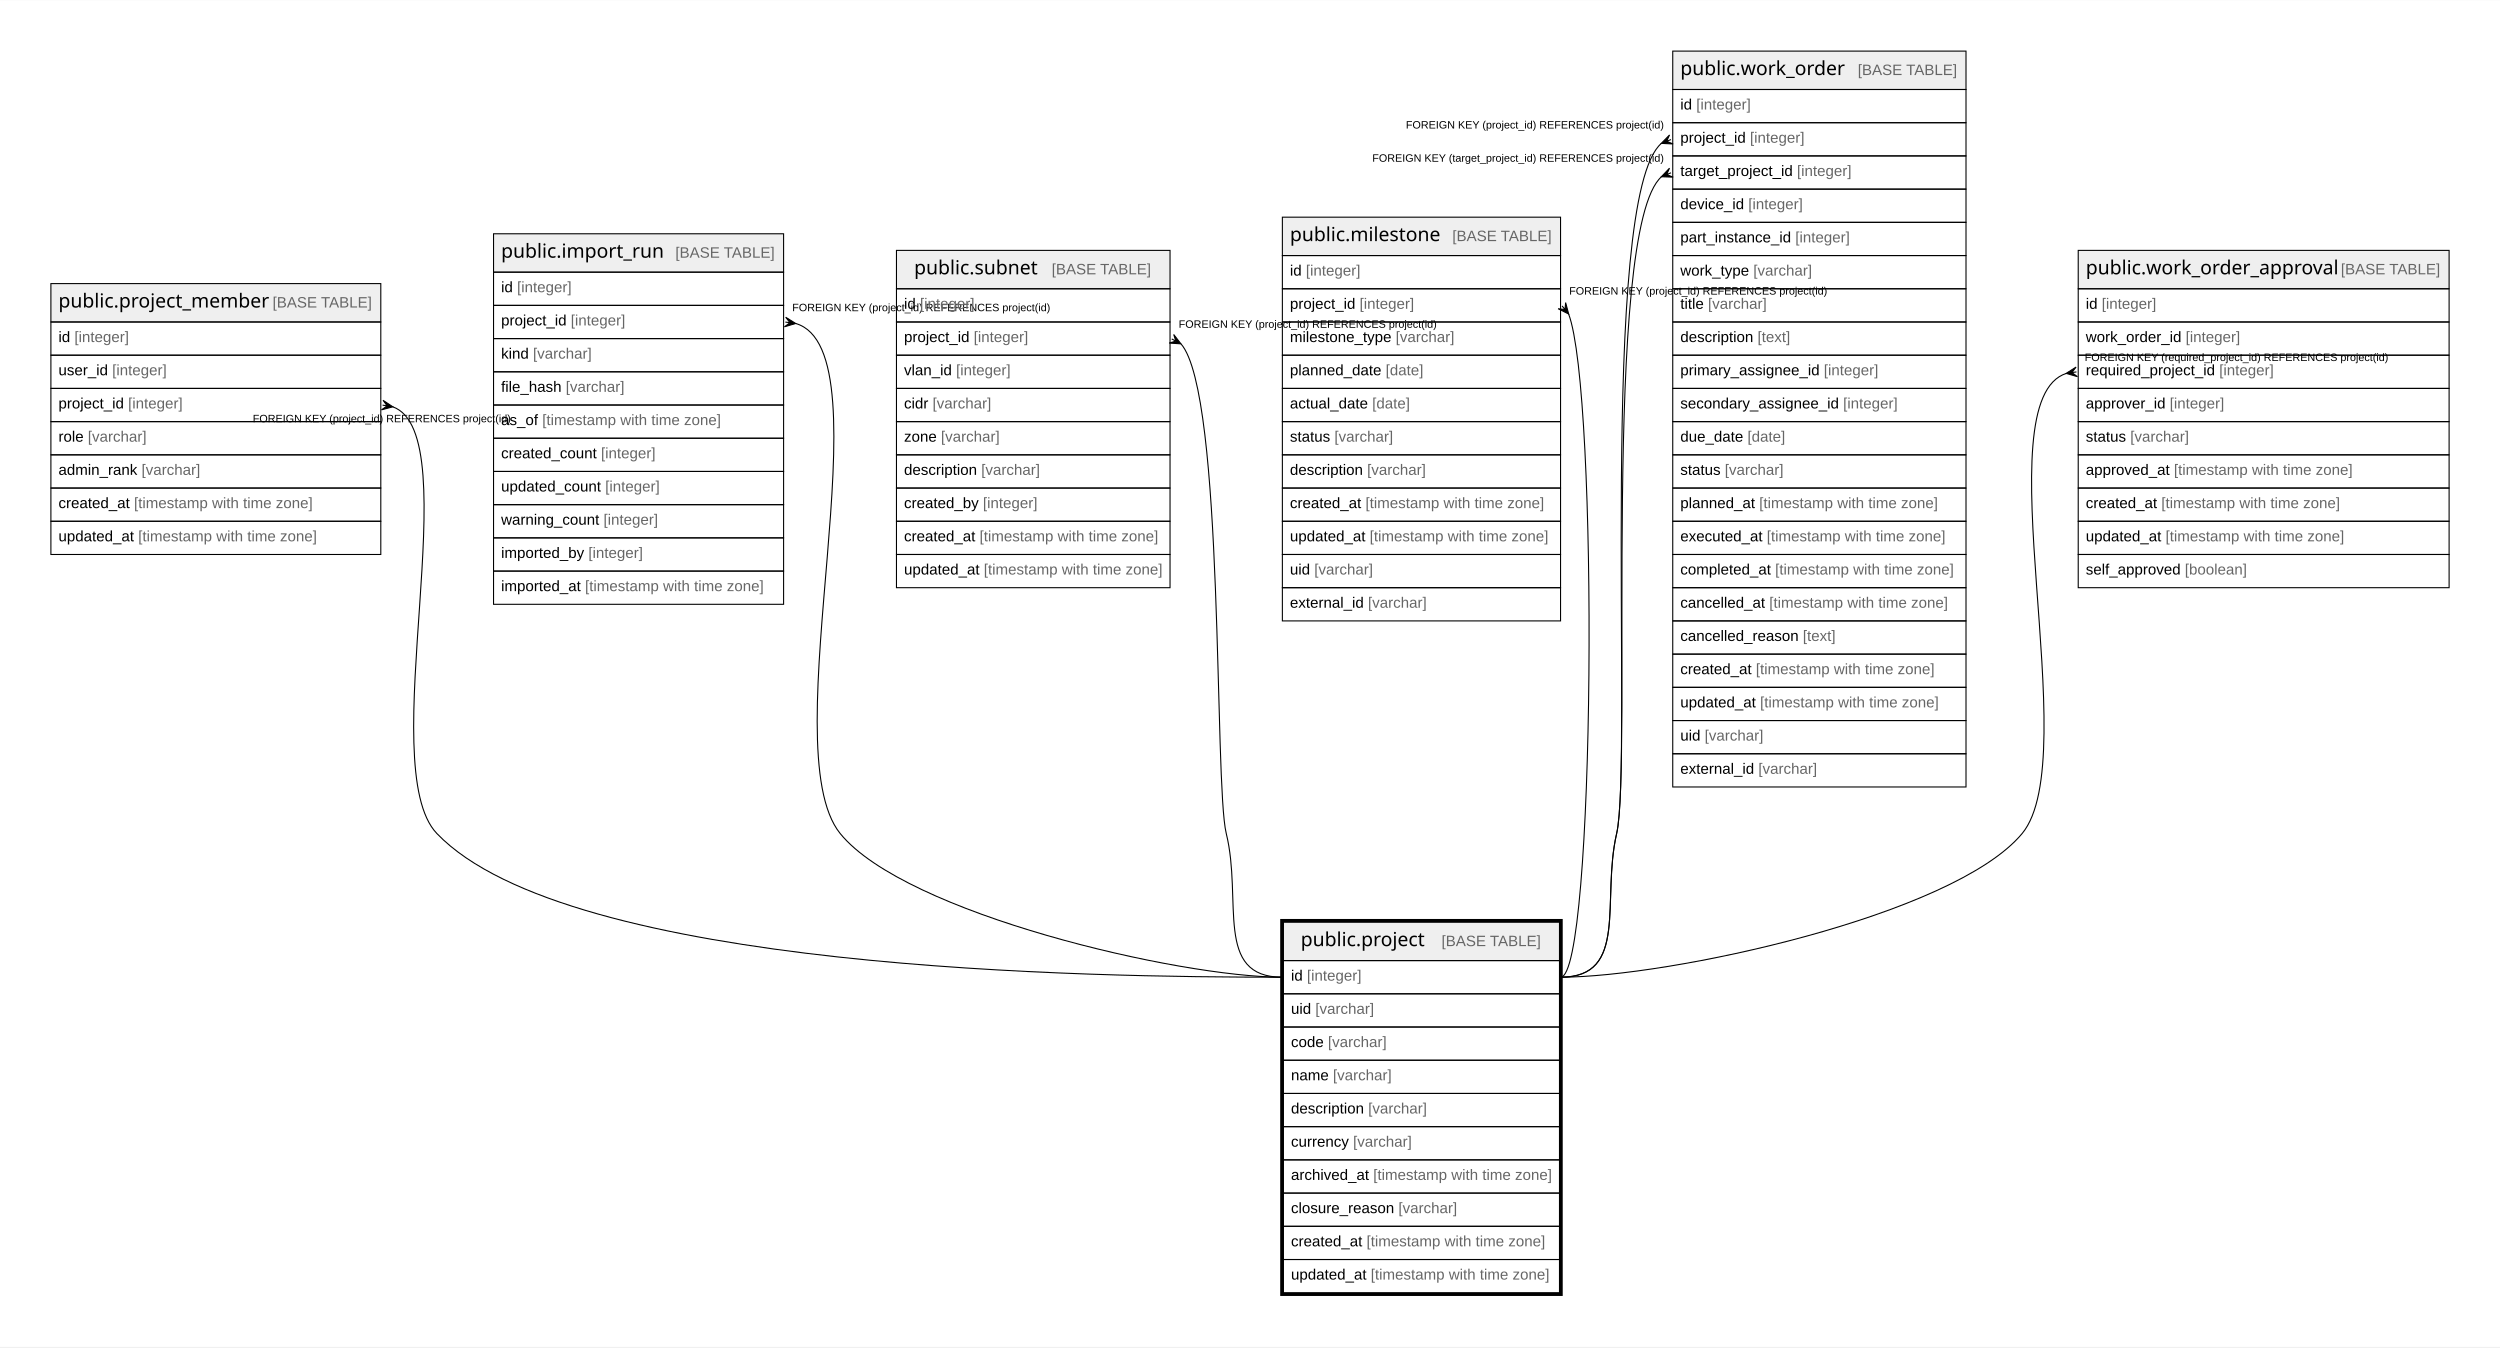
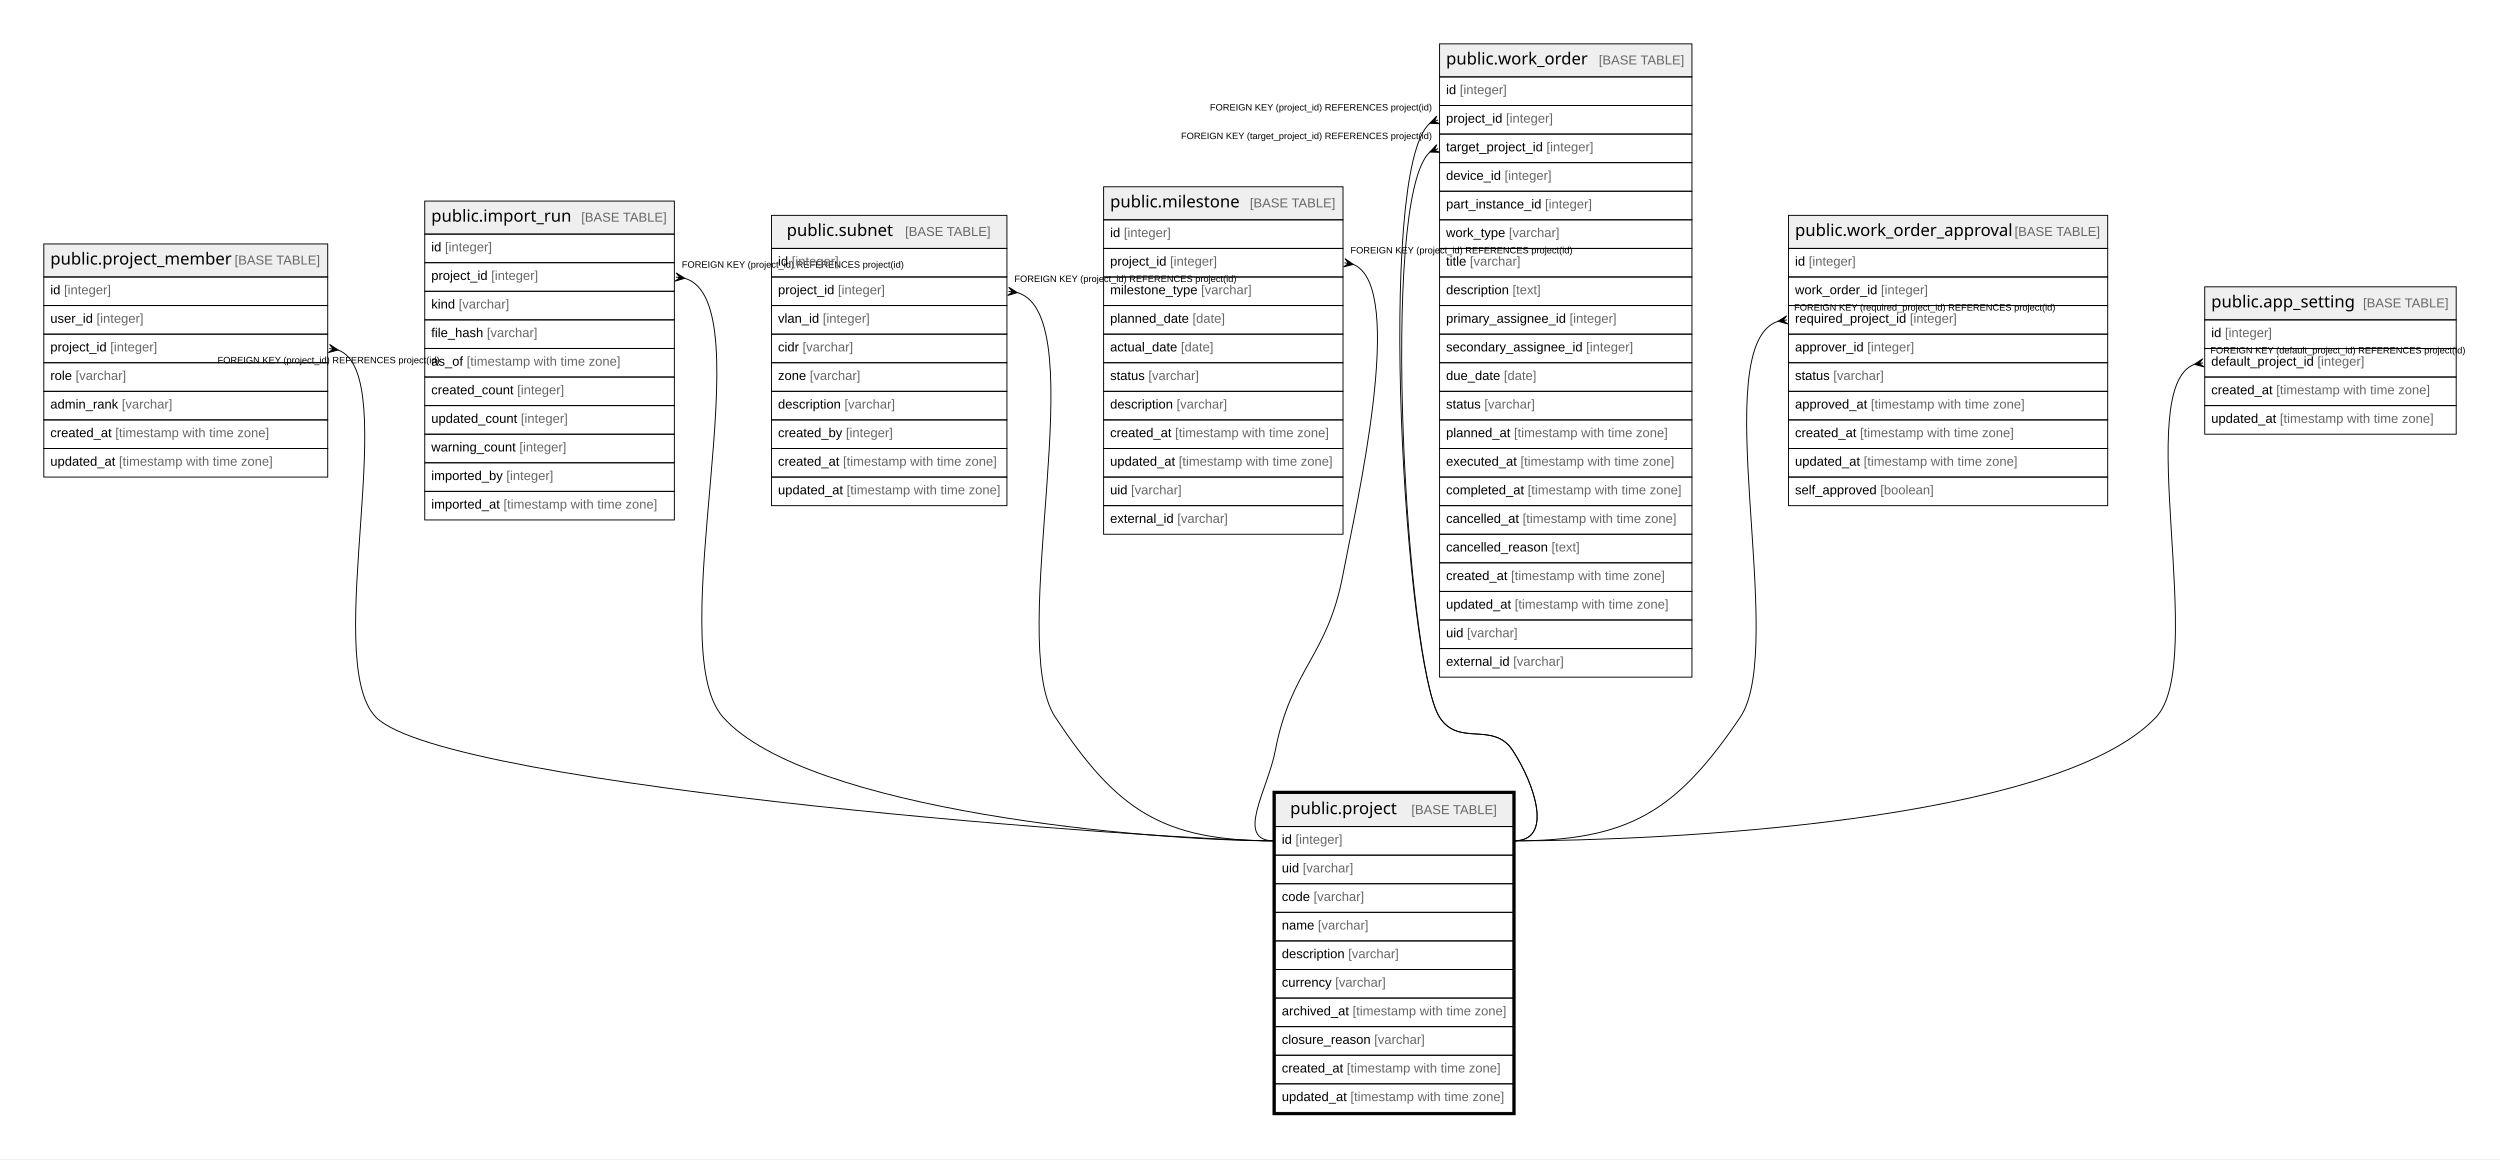
- <svg xmlns="http://www.w3.org/2000/svg" width="2318pt" height="1249pt" viewBox="0.00 0.00 2318.33 1248.80">
+ <svg xmlns="http://www.w3.org/2000/svg" width="2694pt" height="1249pt" viewBox="0.00 0.00 2693.85 1248.80">
  <g id="graph0" class="graph" transform="scale(1 1) rotate(0) translate(4 1244.8)">
-     <polygon fill="white" stroke="none" points="-4,4 -4,-1244.8 2314.33,-1244.8 2314.33,4 -4,4" />
+     <polygon fill="white" stroke="none" points="-4,4 -4,-1244.8 2689.85,-1244.8 2689.85,4 -4,4" />
    <g id="node1" class="node">
-       <polygon fill="#efefef" stroke="none" points="1186.17,-354.2 1186.17,-389.8 1442.16,-389.8 1442.16,-354.2 1186.17,-354.2" />
-       <polygon fill="none" stroke="black" points="1186.17,-354.2 1186.17,-389.8 1442.16,-389.8 1442.16,-354.2 1186.17,-354.2" />
-       <text text-anchor="start" x="1202.19" y="-367.6" font-family="Arial Bold" font-size="18.00">public.project</text>
-       <text text-anchor="start" x="1301.65" y="-367.6" font-family="Arial" font-size="14.00">    </text>
-       <text text-anchor="start" x="1332.77" y="-367.6" font-family="Arial" font-size="14.00" fill="#666666">[BASE TABLE]</text>
-       <polygon fill="none" stroke="black" points="1186.17,-323.4 1186.17,-354.2 1442.16,-354.2 1442.16,-323.4 1186.17,-323.4" />
-       <text text-anchor="start" x="1193.17" y="-335.6" font-family="Arial" font-size="14.00">id </text>
-       <text text-anchor="start" x="1207.95" y="-335.6" font-family="Arial" font-size="14.00" fill="#666666">[integer]</text>
-       <polygon fill="none" stroke="black" points="1186.17,-292.6 1186.17,-323.4 1442.16,-323.4 1442.16,-292.6 1186.17,-292.6" />
-       <text text-anchor="start" x="1193.17" y="-304.8" font-family="Arial" font-size="14.00">uid </text>
-       <text text-anchor="start" x="1215.74" y="-304.8" font-family="Arial" font-size="14.00" fill="#666666">[varchar]</text>
-       <polygon fill="none" stroke="black" points="1186.17,-261.8 1186.17,-292.6 1442.16,-292.6 1442.16,-261.8 1186.17,-261.8" />
-       <text text-anchor="start" x="1193.17" y="-274" font-family="Arial" font-size="14.00">code </text>
-       <text text-anchor="start" x="1227.42" y="-274" font-family="Arial" font-size="14.00" fill="#666666">[varchar]</text>
-       <polygon fill="none" stroke="black" points="1186.17,-231 1186.17,-261.8 1442.16,-261.8 1442.16,-231 1186.17,-231" />
-       <text text-anchor="start" x="1193.17" y="-243.2" font-family="Arial" font-size="14.00">name </text>
-       <text text-anchor="start" x="1232.08" y="-243.2" font-family="Arial" font-size="14.00" fill="#666666">[varchar]</text>
-       <polygon fill="none" stroke="black" points="1186.17,-200.2 1186.17,-231 1442.16,-231 1442.16,-200.2 1186.17,-200.2" />
-       <text text-anchor="start" x="1193.17" y="-212.4" font-family="Arial" font-size="14.00">description </text>
-       <text text-anchor="start" x="1264.76" y="-212.4" font-family="Arial" font-size="14.00" fill="#666666">[varchar]</text>
-       <polygon fill="none" stroke="black" points="1186.17,-169.4 1186.17,-200.2 1442.16,-200.2 1442.16,-169.4 1186.17,-169.4" />
-       <text text-anchor="start" x="1193.17" y="-181.6" font-family="Arial" font-size="14.00">currency </text>
-       <text text-anchor="start" x="1250.74" y="-181.6" font-family="Arial" font-size="14.00" fill="#666666">[varchar]</text>
-       <polygon fill="none" stroke="black" points="1186.17,-138.6 1186.17,-169.4 1442.16,-169.4 1442.16,-138.6 1186.17,-138.6" />
-       <text text-anchor="start" x="1193.17" y="-150.8" font-family="Arial" font-size="14.00">archived_at </text>
-       <text text-anchor="start" x="1269.44" y="-150.8" font-family="Arial" font-size="14.00" fill="#666666">[timestamp with time zone]</text>
-       <polygon fill="none" stroke="black" points="1186.17,-107.8 1186.17,-138.6 1442.16,-138.6 1442.16,-107.8 1186.17,-107.8" />
-       <text text-anchor="start" x="1193.17" y="-120" font-family="Arial" font-size="14.00">closure_reason </text>
-       <text text-anchor="start" x="1292.78" y="-120" font-family="Arial" font-size="14.00" fill="#666666">[varchar]</text>
-       <polygon fill="none" stroke="black" points="1186.17,-77 1186.17,-107.8 1442.16,-107.8 1442.16,-77 1186.17,-77" />
-       <text text-anchor="start" x="1193.17" y="-89.2" font-family="Arial" font-size="14.00">created_at </text>
-       <text text-anchor="start" x="1263.22" y="-89.2" font-family="Arial" font-size="14.00" fill="#666666">[timestamp with time zone]</text>
-       <polygon fill="none" stroke="black" points="1186.17,-46.2 1186.17,-77 1442.16,-77 1442.16,-46.2 1186.17,-46.2" />
-       <text text-anchor="start" x="1193.17" y="-58.4" font-family="Arial" font-size="14.00">updated_at </text>
-       <text text-anchor="start" x="1267.13" y="-58.4" font-family="Arial" font-size="14.00" fill="#666666">[timestamp with time zone]</text>
-       <polygon fill="none" stroke="black" stroke-width="3" points="1184.67,-44.7 1184.67,-391.3 1443.66,-391.3 1443.66,-44.7 1184.67,-44.7" />
+       <polygon fill="#efefef" stroke="none" points="1370.17,-354.2 1370.17,-389.8 1626.16,-389.8 1626.16,-354.2 1370.17,-354.2" />
+       <polygon fill="none" stroke="black" points="1370.17,-354.2 1370.17,-389.8 1626.16,-389.8 1626.16,-354.2 1370.17,-354.2" />
+       <text text-anchor="start" x="1386.19" y="-367.6" font-family="Arial Bold" font-size="18.00">public.project</text>
+       <text text-anchor="start" x="1485.65" y="-367.6" font-family="Arial" font-size="14.00">    </text>
+       <text text-anchor="start" x="1516.77" y="-367.6" font-family="Arial" font-size="14.00" fill="#666666">[BASE TABLE]</text>
+       <polygon fill="none" stroke="black" points="1370.17,-323.4 1370.17,-354.2 1626.16,-354.2 1626.16,-323.4 1370.17,-323.4" />
+       <text text-anchor="start" x="1377.17" y="-335.6" font-family="Arial" font-size="14.00">id </text>
+       <text text-anchor="start" x="1391.95" y="-335.6" font-family="Arial" font-size="14.00" fill="#666666">[integer]</text>
+       <polygon fill="none" stroke="black" points="1370.17,-292.6 1370.17,-323.4 1626.16,-323.4 1626.16,-292.6 1370.17,-292.6" />
+       <text text-anchor="start" x="1377.17" y="-304.8" font-family="Arial" font-size="14.00">uid </text>
+       <text text-anchor="start" x="1399.74" y="-304.8" font-family="Arial" font-size="14.00" fill="#666666">[varchar]</text>
+       <polygon fill="none" stroke="black" points="1370.17,-261.8 1370.17,-292.6 1626.16,-292.6 1626.16,-261.8 1370.17,-261.8" />
+       <text text-anchor="start" x="1377.17" y="-274" font-family="Arial" font-size="14.00">code </text>
+       <text text-anchor="start" x="1411.42" y="-274" font-family="Arial" font-size="14.00" fill="#666666">[varchar]</text>
+       <polygon fill="none" stroke="black" points="1370.17,-231 1370.17,-261.8 1626.16,-261.8 1626.16,-231 1370.17,-231" />
+       <text text-anchor="start" x="1377.17" y="-243.2" font-family="Arial" font-size="14.00">name </text>
+       <text text-anchor="start" x="1416.08" y="-243.2" font-family="Arial" font-size="14.00" fill="#666666">[varchar]</text>
+       <polygon fill="none" stroke="black" points="1370.17,-200.2 1370.17,-231 1626.16,-231 1626.16,-200.2 1370.17,-200.2" />
+       <text text-anchor="start" x="1377.17" y="-212.4" font-family="Arial" font-size="14.00">description </text>
+       <text text-anchor="start" x="1448.76" y="-212.4" font-family="Arial" font-size="14.00" fill="#666666">[varchar]</text>
+       <polygon fill="none" stroke="black" points="1370.17,-169.4 1370.17,-200.2 1626.16,-200.2 1626.16,-169.4 1370.17,-169.4" />
+       <text text-anchor="start" x="1377.17" y="-181.6" font-family="Arial" font-size="14.00">currency </text>
+       <text text-anchor="start" x="1434.74" y="-181.6" font-family="Arial" font-size="14.00" fill="#666666">[varchar]</text>
+       <polygon fill="none" stroke="black" points="1370.17,-138.6 1370.17,-169.4 1626.16,-169.4 1626.16,-138.6 1370.17,-138.6" />
+       <text text-anchor="start" x="1377.17" y="-150.8" font-family="Arial" font-size="14.00">archived_at </text>
+       <text text-anchor="start" x="1453.44" y="-150.8" font-family="Arial" font-size="14.00" fill="#666666">[timestamp with time zone]</text>
+       <polygon fill="none" stroke="black" points="1370.17,-107.8 1370.17,-138.6 1626.16,-138.6 1626.16,-107.8 1370.17,-107.8" />
+       <text text-anchor="start" x="1377.17" y="-120" font-family="Arial" font-size="14.00">closure_reason </text>
+       <text text-anchor="start" x="1476.78" y="-120" font-family="Arial" font-size="14.00" fill="#666666">[varchar]</text>
+       <polygon fill="none" stroke="black" points="1370.17,-77 1370.17,-107.8 1626.16,-107.8 1626.16,-77 1370.17,-77" />
+       <text text-anchor="start" x="1377.17" y="-89.2" font-family="Arial" font-size="14.00">created_at </text>
+       <text text-anchor="start" x="1447.22" y="-89.2" font-family="Arial" font-size="14.00" fill="#666666">[timestamp with time zone]</text>
+       <polygon fill="none" stroke="black" points="1370.17,-46.2 1370.17,-77 1626.16,-77 1626.16,-46.2 1370.17,-46.2" />
+       <text text-anchor="start" x="1377.17" y="-58.4" font-family="Arial" font-size="14.00">updated_at </text>
+       <text text-anchor="start" x="1451.13" y="-58.4" font-family="Arial" font-size="14.00" fill="#666666">[timestamp with time zone]</text>
+       <polygon fill="none" stroke="black" stroke-width="3" points="1368.67,-44.7 1368.67,-391.3 1627.66,-391.3 1627.66,-44.7 1368.67,-44.7" />
    </g>
    <g id="node2" class="node">
      <polygon fill="#efefef" stroke="none" points="43.2,-946.4 43.2,-982 349.13,-982 349.13,-946.4 43.2,-946.4" />
      <polygon fill="none" stroke="black" points="43.2,-946.4 43.2,-982 349.13,-982 349.13,-946.4 43.2,-946.4" />
      <text text-anchor="start" x="50.2" y="-959.8" font-family="Arial Bold" font-size="18.00">public.project_member</text>
      <text text-anchor="start" x="217.64" y="-959.8" font-family="Arial" font-size="14.00">    </text>
      <text text-anchor="start" x="248.76" y="-959.8" font-family="Arial" font-size="14.00" fill="#666666">[BASE TABLE]</text>
      <polygon fill="none" stroke="black" points="43.2,-915.6 43.2,-946.4 349.13,-946.4 349.13,-915.6 43.2,-915.6" />
      <text text-anchor="start" x="50.2" y="-927.8" font-family="Arial" font-size="14.00">id </text>
      <text text-anchor="start" x="64.99" y="-927.8" font-family="Arial" font-size="14.00" fill="#666666">[integer]</text>
      <polygon fill="none" stroke="black" points="43.2,-884.8 43.2,-915.6 349.13,-915.6 349.13,-884.8 43.2,-884.8" />
      <text text-anchor="start" x="50.2" y="-897" font-family="Arial" font-size="14.00">user_id </text>
      <text text-anchor="start" x="100.01" y="-897" font-family="Arial" font-size="14.00" fill="#666666">[integer]</text>
      <polygon fill="none" stroke="black" points="43.2,-854 43.2,-884.8 349.13,-884.8 349.13,-854 43.2,-854" />
      <text text-anchor="start" x="50.2" y="-866.2" font-family="Arial" font-size="14.00">project_id </text>
      <text text-anchor="start" x="114.79" y="-866.2" font-family="Arial" font-size="14.00" fill="#666666">[integer]</text>
      <polygon fill="none" stroke="black" points="43.2,-823.2 43.2,-854 349.13,-854 349.13,-823.2 43.2,-823.2" />
      <text text-anchor="start" x="50.2" y="-835.4" font-family="Arial" font-size="14.00">role </text>
      <text text-anchor="start" x="77.43" y="-835.4" font-family="Arial" font-size="14.00" fill="#666666">[varchar]</text>
      <polygon fill="none" stroke="black" points="43.2,-792.4 43.2,-823.2 349.13,-823.2 349.13,-792.4 43.2,-792.4" />
      <text text-anchor="start" x="50.2" y="-804.6" font-family="Arial" font-size="14.00">admin_rank </text>
      <text text-anchor="start" x="127.24" y="-804.6" font-family="Arial" font-size="14.00" fill="#666666">[varchar]</text>
      <polygon fill="none" stroke="black" points="43.2,-761.6 43.2,-792.4 349.13,-792.4 349.13,-761.6 43.2,-761.6" />
      <text text-anchor="start" x="50.2" y="-773.8" font-family="Arial" font-size="14.00">created_at </text>
      <text text-anchor="start" x="120.25" y="-773.8" font-family="Arial" font-size="14.00" fill="#666666">[timestamp with time zone]</text>
      <polygon fill="none" stroke="black" points="43.2,-730.8 43.2,-761.6 349.13,-761.6 349.13,-730.8 43.2,-730.8" />
      <text text-anchor="start" x="50.2" y="-743" font-family="Arial" font-size="14.00">updated_at </text>
      <text text-anchor="start" x="124.16" y="-743" font-family="Arial" font-size="14.00" fill="#666666">[timestamp with time zone]</text>
    </g>
    <g id="edge1" class="edge">
-       <path fill="none" stroke="black" d="M360.16,-867.76C431.26,-842.52 342.03,-533.59 401.16,-472 523.56,-344.53 1008.45,-338.8 1185.17,-338.8" />
+       <path fill="none" stroke="black" d="M360.15,-867.76C431.18,-842.44 341.06,-532.65 401.16,-472 477.59,-394.88 1260.6,-338.8 1369.17,-338.8" />
      <polygon fill="black" stroke="black" points="360.33,-867.73 349.73,-864.91 355.06,-868.59 350.79,-869.29 350.79,-869.29 350.79,-869.29 355.06,-868.59 351.19,-873.79 360.33,-867.73" />
      <text text-anchor="start" x="230.38" y="-853.4" font-family="Arial" font-size="10.00">FOREIGN KEY (project_id) REFERENCES project(id)</text>
    </g>
    <g id="node3" class="node">
      <polygon fill="#efefef" stroke="none" points="453.68,-992.6 453.68,-1028.2 722.65,-1028.2 722.65,-992.6 453.68,-992.6" />
      <polygon fill="none" stroke="black" points="453.68,-992.6 453.68,-1028.2 722.65,-1028.2 722.65,-992.6 453.68,-992.6" />
      <text text-anchor="start" x="460.68" y="-1006" font-family="Arial Bold" font-size="18.00">public.import_run</text>
      <text text-anchor="start" x="591.16" y="-1006" font-family="Arial" font-size="14.00">    </text>
      <text text-anchor="start" x="622.28" y="-1006" font-family="Arial" font-size="14.00" fill="#666666">[BASE TABLE]</text>
      <polygon fill="none" stroke="black" points="453.68,-961.8 453.68,-992.6 722.65,-992.6 722.65,-961.8 453.68,-961.8" />
      <text text-anchor="start" x="460.68" y="-974" font-family="Arial" font-size="14.00">id </text>
      <text text-anchor="start" x="475.47" y="-974" font-family="Arial" font-size="14.00" fill="#666666">[integer]</text>
      <polygon fill="none" stroke="black" points="453.68,-931 453.68,-961.8 722.65,-961.8 722.65,-931 453.68,-931" />
      <text text-anchor="start" x="460.68" y="-943.2" font-family="Arial" font-size="14.00">project_id </text>
      <text text-anchor="start" x="525.27" y="-943.2" font-family="Arial" font-size="14.00" fill="#666666">[integer]</text>
      <polygon fill="none" stroke="black" points="453.68,-900.2 453.68,-931 722.65,-931 722.65,-900.2 453.68,-900.2" />
      <text text-anchor="start" x="460.68" y="-912.4" font-family="Arial" font-size="14.00">kind </text>
      <text text-anchor="start" x="490.25" y="-912.4" font-family="Arial" font-size="14.00" fill="#666666">[varchar]</text>
      <polygon fill="none" stroke="black" points="453.68,-869.4 453.68,-900.2 722.65,-900.2 722.65,-869.4 453.68,-869.4" />
      <text text-anchor="start" x="460.68" y="-881.6" font-family="Arial" font-size="14.00">file_hash </text>
      <text text-anchor="start" x="520.61" y="-881.6" font-family="Arial" font-size="14.00" fill="#666666">[varchar]</text>
      <polygon fill="none" stroke="black" points="453.68,-838.6 453.68,-869.4 722.65,-869.4 722.65,-838.6 453.68,-838.6" />
      <text text-anchor="start" x="460.68" y="-850.8" font-family="Arial" font-size="14.00">as_of </text>
      <text text-anchor="start" x="498.82" y="-850.8" font-family="Arial" font-size="14.00" fill="#666666">[timestamp with time zone]</text>
      <polygon fill="none" stroke="black" points="453.68,-807.8 453.68,-838.6 722.65,-838.6 722.65,-807.8 453.68,-807.8" />
      <text text-anchor="start" x="460.68" y="-820" font-family="Arial" font-size="14.00">created_count </text>
      <text text-anchor="start" x="553.3" y="-820" font-family="Arial" font-size="14.00" fill="#666666">[integer]</text>
      <polygon fill="none" stroke="black" points="453.68,-777 453.68,-807.8 722.65,-807.8 722.65,-777 453.68,-777" />
      <text text-anchor="start" x="460.68" y="-789.2" font-family="Arial" font-size="14.00">updated_count </text>
      <text text-anchor="start" x="557.21" y="-789.2" font-family="Arial" font-size="14.00" fill="#666666">[integer]</text>
      <polygon fill="none" stroke="black" points="453.68,-746.2 453.68,-777 722.65,-777 722.65,-746.2 453.68,-746.2" />
      <text text-anchor="start" x="460.68" y="-758.4" font-family="Arial" font-size="14.00">warning_count </text>
      <text text-anchor="start" x="555.63" y="-758.4" font-family="Arial" font-size="14.00" fill="#666666">[integer]</text>
      <polygon fill="none" stroke="black" points="453.68,-715.4 453.68,-746.2 722.65,-746.2 722.65,-715.4 453.68,-715.4" />
      <text text-anchor="start" x="460.68" y="-727.6" font-family="Arial" font-size="14.00">imported_by </text>
      <text text-anchor="start" x="541.61" y="-727.6" font-family="Arial" font-size="14.00" fill="#666666">[integer]</text>
      <polygon fill="none" stroke="black" points="453.68,-684.6 453.68,-715.4 722.65,-715.4 722.65,-684.6 453.68,-684.6" />
      <text text-anchor="start" x="460.68" y="-696.8" font-family="Arial" font-size="14.00">imported_at </text>
      <text text-anchor="start" x="538.5" y="-696.8" font-family="Arial" font-size="14.00" fill="#666666">[timestamp with time zone]</text>
    </g>
    <g id="edge2" class="edge">
-       <path fill="none" stroke="black" d="M733.74,-945.05C821.61,-919.96 710.57,-551.48 775.16,-472 835.58,-397.65 1089.37,-338.8 1185.17,-338.8" />
-       <polygon fill="black" stroke="black" points="733.89,-945.03 723.39,-941.9 728.61,-945.74 724.31,-946.31 724.31,-946.31 724.31,-946.31 728.61,-945.74 724.58,-950.82 733.89,-945.03" />
+       <path fill="none" stroke="black" d="M733.73,-945.04C821.36,-919.75 706.93,-548.37 775.16,-472 865.3,-371.12 1233.89,-338.8 1369.17,-338.8" />
+       <polygon fill="black" stroke="black" points="733.89,-945.02 723.38,-941.9 728.61,-945.73 724.31,-946.31 724.31,-946.31 724.31,-946.31 728.61,-945.73 724.58,-950.82 733.89,-945.02" />
      <text text-anchor="start" x="730.65" y="-956.4" font-family="Arial" font-size="10.00">FOREIGN KEY (project_id) REFERENCES project(id)</text>
    </g>
    <g id="node4" class="node">
      <polygon fill="#efefef" stroke="none" points="827.32,-977.2 827.32,-1012.8 1081.01,-1012.8 1081.01,-977.2 827.32,-977.2" />
      <polygon fill="none" stroke="black" points="827.32,-977.2 827.32,-1012.8 1081.01,-1012.8 1081.01,-977.2 827.32,-977.2" />
      <text text-anchor="start" x="843.68" y="-990.6" font-family="Arial Bold" font-size="18.00">public.subnet</text>
      <text text-anchor="start" x="940.16" y="-990.6" font-family="Arial" font-size="14.00">    </text>
      <text text-anchor="start" x="971.28" y="-990.6" font-family="Arial" font-size="14.00" fill="#666666">[BASE TABLE]</text>
      <polygon fill="none" stroke="black" points="827.32,-946.4 827.32,-977.2 1081.01,-977.2 1081.01,-946.4 827.32,-946.4" />
      <text text-anchor="start" x="834.32" y="-958.6" font-family="Arial" font-size="14.00">id </text>
      <text text-anchor="start" x="849.11" y="-958.6" font-family="Arial" font-size="14.00" fill="#666666">[integer]</text>
      <polygon fill="none" stroke="black" points="827.32,-915.6 827.32,-946.4 1081.01,-946.4 1081.01,-915.6 827.32,-915.6" />
      <text text-anchor="start" x="834.32" y="-927.8" font-family="Arial" font-size="14.00">project_id </text>
      <text text-anchor="start" x="898.92" y="-927.8" font-family="Arial" font-size="14.00" fill="#666666">[integer]</text>
      <polygon fill="none" stroke="black" points="827.32,-884.8 827.32,-915.6 1081.01,-915.6 1081.01,-884.8 827.32,-884.8" />
      <text text-anchor="start" x="834.32" y="-897" font-family="Arial" font-size="14.00">vlan_id </text>
      <text text-anchor="start" x="882.58" y="-897" font-family="Arial" font-size="14.00" fill="#666666">[integer]</text>
      <polygon fill="none" stroke="black" points="827.32,-854 827.32,-884.8 1081.01,-884.8 1081.01,-854 827.32,-854" />
      <text text-anchor="start" x="834.32" y="-866.2" font-family="Arial" font-size="14.00">cidr </text>
      <text text-anchor="start" x="860.77" y="-866.2" font-family="Arial" font-size="14.00" fill="#666666">[varchar]</text>
      <polygon fill="none" stroke="black" points="827.32,-823.2 827.32,-854 1081.01,-854 1081.01,-823.2 827.32,-823.2" />
      <text text-anchor="start" x="834.32" y="-835.4" font-family="Arial" font-size="14.00">zone </text>
      <text text-anchor="start" x="868.57" y="-835.4" font-family="Arial" font-size="14.00" fill="#666666">[varchar]</text>
      <polygon fill="none" stroke="black" points="827.32,-792.4 827.32,-823.2 1081.01,-823.2 1081.01,-792.4 827.32,-792.4" />
      <text text-anchor="start" x="834.32" y="-804.6" font-family="Arial" font-size="14.00">description </text>
      <text text-anchor="start" x="905.92" y="-804.6" font-family="Arial" font-size="14.00" fill="#666666">[varchar]</text>
      <polygon fill="none" stroke="black" points="827.32,-761.6 827.32,-792.4 1081.01,-792.4 1081.01,-761.6 827.32,-761.6" />
      <text text-anchor="start" x="834.32" y="-773.8" font-family="Arial" font-size="14.00">created_by </text>
      <text text-anchor="start" x="907.48" y="-773.8" font-family="Arial" font-size="14.00" fill="#666666">[integer]</text>
      <polygon fill="none" stroke="black" points="827.32,-730.8 827.32,-761.6 1081.01,-761.6 1081.01,-730.8 827.32,-730.8" />
      <text text-anchor="start" x="834.32" y="-743" font-family="Arial" font-size="14.00">created_at </text>
      <text text-anchor="start" x="904.37" y="-743" font-family="Arial" font-size="14.00" fill="#666666">[timestamp with time zone]</text>
      <polygon fill="none" stroke="black" points="827.32,-700 827.32,-730.8 1081.01,-730.8 1081.01,-700 827.32,-700" />
      <text text-anchor="start" x="834.32" y="-712.2" font-family="Arial" font-size="14.00">updated_at </text>
      <text text-anchor="start" x="908.28" y="-712.2" font-family="Arial" font-size="14.00" fill="#666666">[timestamp with time zone]</text>
    </g>
    <g id="edge3" class="edge">
-       <path fill="none" stroke="black" d="M1091.16,-926.11C1131.82,-879.75 1121.68,-518.61 1133.16,-472 1148.37,-410.29 1121.62,-338.8 1185.17,-338.8" />
-       <polygon fill="black" stroke="black" points="1091.12,-926.13 1080.18,-926.87 1086.41,-928.64 1082.6,-930.68 1082.6,-930.68 1082.6,-930.68 1086.41,-928.64 1084.42,-934.81 1091.12,-926.13" />
+       <path fill="none" stroke="black" d="M1092.32,-929.57C1177.04,-904.39 1078.62,-554.53 1133.16,-472 1199.57,-371.52 1248.73,-338.8 1369.17,-338.8" />
+       <polygon fill="black" stroke="black" points="1092.24,-929.58 1081.72,-926.5 1086.96,-930.31 1082.67,-930.91 1082.67,-930.91 1082.67,-930.91 1086.96,-930.31 1082.96,-935.41 1092.24,-929.58" />
      <text text-anchor="start" x="1089.01" y="-941" font-family="Arial" font-size="10.00">FOREIGN KEY (project_id) REFERENCES project(id)</text>
    </g>
    <g id="node5" class="node">
      <polygon fill="#efefef" stroke="none" points="1185.18,-1008 1185.18,-1043.6 1443.15,-1043.6 1443.15,-1008 1185.18,-1008" />
      <polygon fill="none" stroke="black" points="1185.18,-1008 1185.18,-1043.6 1443.15,-1043.6 1443.15,-1008 1185.18,-1008" />
      <text text-anchor="start" x="1192.18" y="-1021.4" font-family="Arial Bold" font-size="18.00">public.milestone</text>
      <text text-anchor="start" x="1311.66" y="-1021.4" font-family="Arial" font-size="14.00">    </text>
      <text text-anchor="start" x="1342.78" y="-1021.4" font-family="Arial" font-size="14.00" fill="#666666">[BASE TABLE]</text>
      <polygon fill="none" stroke="black" points="1185.18,-977.2 1185.18,-1008 1443.15,-1008 1443.15,-977.2 1185.18,-977.2" />
      <text text-anchor="start" x="1192.18" y="-989.4" font-family="Arial" font-size="14.00">id </text>
      <text text-anchor="start" x="1206.97" y="-989.4" font-family="Arial" font-size="14.00" fill="#666666">[integer]</text>
      <polygon fill="none" stroke="black" points="1185.18,-946.4 1185.18,-977.2 1443.15,-977.2 1443.15,-946.4 1185.18,-946.4" />
      <text text-anchor="start" x="1192.18" y="-958.6" font-family="Arial" font-size="14.00">project_id </text>
      <text text-anchor="start" x="1256.77" y="-958.6" font-family="Arial" font-size="14.00" fill="#666666">[integer]</text>
      <polygon fill="none" stroke="black" points="1185.18,-915.6 1185.18,-946.4 1443.15,-946.4 1443.15,-915.6 1185.18,-915.6" />
      <text text-anchor="start" x="1192.18" y="-927.8" font-family="Arial" font-size="14.00">milestone_type </text>
      <text text-anchor="start" x="1290.24" y="-927.8" font-family="Arial" font-size="14.00" fill="#666666">[varchar]</text>
      <polygon fill="none" stroke="black" points="1185.18,-884.8 1185.18,-915.6 1443.15,-915.6 1443.15,-884.8 1185.18,-884.8" />
      <text text-anchor="start" x="1192.18" y="-897" font-family="Arial" font-size="14.00">planned_date </text>
      <text text-anchor="start" x="1280.93" y="-897" font-family="Arial" font-size="14.00" fill="#666666">[date]</text>
      <polygon fill="none" stroke="black" points="1185.18,-854 1185.18,-884.8 1443.15,-884.8 1443.15,-854 1185.18,-854" />
      <text text-anchor="start" x="1192.18" y="-866.2" font-family="Arial" font-size="14.00">actual_date </text>
      <text text-anchor="start" x="1268.46" y="-866.2" font-family="Arial" font-size="14.00" fill="#666666">[date]</text>
      <polygon fill="none" stroke="black" points="1185.18,-823.2 1185.18,-854 1443.15,-854 1443.15,-823.2 1185.18,-823.2" />
      <text text-anchor="start" x="1192.18" y="-835.4" font-family="Arial" font-size="14.00">status </text>
      <text text-anchor="start" x="1233.42" y="-835.4" font-family="Arial" font-size="14.00" fill="#666666">[varchar]</text>
      <polygon fill="none" stroke="black" points="1185.18,-792.4 1185.18,-823.2 1443.15,-823.2 1443.15,-792.4 1185.18,-792.4" />
      <text text-anchor="start" x="1192.18" y="-804.6" font-family="Arial" font-size="14.00">description </text>
      <text text-anchor="start" x="1263.77" y="-804.6" font-family="Arial" font-size="14.00" fill="#666666">[varchar]</text>
      <polygon fill="none" stroke="black" points="1185.18,-761.6 1185.18,-792.4 1443.15,-792.4 1443.15,-761.6 1185.18,-761.6" />
      <text text-anchor="start" x="1192.18" y="-773.8" font-family="Arial" font-size="14.00">created_at </text>
      <text text-anchor="start" x="1262.23" y="-773.8" font-family="Arial" font-size="14.00" fill="#666666">[timestamp with time zone]</text>
      <polygon fill="none" stroke="black" points="1185.18,-730.8 1185.18,-761.6 1443.15,-761.6 1443.15,-730.8 1185.18,-730.8" />
      <text text-anchor="start" x="1192.18" y="-743" font-family="Arial" font-size="14.00">updated_at </text>
      <text text-anchor="start" x="1266.14" y="-743" font-family="Arial" font-size="14.00" fill="#666666">[timestamp with time zone]</text>
      <polygon fill="none" stroke="black" points="1185.18,-700 1185.18,-730.8 1443.15,-730.8 1443.15,-700 1185.18,-700" />
      <text text-anchor="start" x="1192.18" y="-712.2" font-family="Arial" font-size="14.00">uid </text>
      <text text-anchor="start" x="1214.75" y="-712.2" font-family="Arial" font-size="14.00" fill="#666666">[varchar]</text>
      <polygon fill="none" stroke="black" points="1185.18,-669.2 1185.18,-700 1443.15,-700 1443.15,-669.2 1185.18,-669.2" />
      <text text-anchor="start" x="1192.18" y="-681.4" font-family="Arial" font-size="14.00">external_id </text>
      <text text-anchor="start" x="1264.56" y="-681.4" font-family="Arial" font-size="14.00" fill="#666666">[varchar]</text>
    </g>
    <g id="edge4" class="edge">
-       <path fill="none" stroke="black" d="M1450.57,-953.92C1478.48,-881.81 1475.47,-338.8 1443.16,-338.8" />
-       <polygon fill="black" stroke="black" points="1450.68,-953.79 1440.87,-958.7 1447.31,-957.93 1444.57,-961.28 1444.57,-961.28 1444.57,-961.28 1447.31,-957.93 1447.85,-964.39 1450.68,-953.79" />
+       <path fill="none" stroke="black" d="M1454.12,-959.98C1512.84,-936.62 1456.19,-695.77 1443.15,-626 1426.52,-537.08 1387.12,-524.86 1370.17,-436 1362.07,-393.56 1325.97,-338.8 1369.17,-338.8" />
+       <polygon fill="black" stroke="black" points="1454.31,-959.94 1443.67,-957.31 1449.07,-960.9 1444.81,-961.68 1444.81,-961.68 1444.81,-961.68 1449.07,-960.9 1445.29,-966.17 1454.31,-959.94" />
      <text text-anchor="start" x="1451.15" y="-971.8" font-family="Arial" font-size="10.00">FOREIGN KEY (project_id) REFERENCES project(id)</text>
    </g>
    <g id="node6" class="node">
      <polygon fill="#efefef" stroke="none" points="1547.19,-1162 1547.19,-1197.6 1819.14,-1197.6 1819.14,-1162 1547.19,-1162" />
      <polygon fill="none" stroke="black" points="1547.19,-1162 1547.19,-1197.6 1819.14,-1197.6 1819.14,-1162 1547.19,-1162" />
      <text text-anchor="start" x="1554.19" y="-1175.4" font-family="Arial Bold" font-size="18.00">public.work_order</text>
      <text text-anchor="start" x="1687.65" y="-1175.4" font-family="Arial" font-size="14.00">    </text>
      <text text-anchor="start" x="1718.77" y="-1175.4" font-family="Arial" font-size="14.00" fill="#666666">[BASE TABLE]</text>
      <polygon fill="none" stroke="black" points="1547.19,-1131.2 1547.19,-1162 1819.14,-1162 1819.14,-1131.2 1547.19,-1131.2" />
      <text text-anchor="start" x="1554.19" y="-1143.4" font-family="Arial" font-size="14.00">id </text>
      <text text-anchor="start" x="1568.98" y="-1143.4" font-family="Arial" font-size="14.00" fill="#666666">[integer]</text>
      <polygon fill="none" stroke="black" points="1547.19,-1100.4 1547.19,-1131.2 1819.14,-1131.2 1819.14,-1100.4 1547.19,-1100.4" />
      <text text-anchor="start" x="1554.19" y="-1112.6" font-family="Arial" font-size="14.00">project_id </text>
      <text text-anchor="start" x="1618.78" y="-1112.6" font-family="Arial" font-size="14.00" fill="#666666">[integer]</text>
      <polygon fill="none" stroke="black" points="1547.19,-1069.6 1547.19,-1100.4 1819.14,-1100.4 1819.14,-1069.6 1547.19,-1069.6" />
      <text text-anchor="start" x="1554.19" y="-1081.8" font-family="Arial" font-size="14.00">target_project_id </text>
      <text text-anchor="start" x="1662.37" y="-1081.8" font-family="Arial" font-size="14.00" fill="#666666">[integer]</text>
      <polygon fill="none" stroke="black" points="1547.19,-1038.8 1547.19,-1069.6 1819.14,-1069.6 1819.14,-1038.8 1547.19,-1038.8" />
      <text text-anchor="start" x="1554.19" y="-1051" font-family="Arial" font-size="14.00">device_id </text>
      <text text-anchor="start" x="1617.23" y="-1051" font-family="Arial" font-size="14.00" fill="#666666">[integer]</text>
      <polygon fill="none" stroke="black" points="1547.19,-1008 1547.19,-1038.8 1819.14,-1038.8 1819.14,-1008 1547.19,-1008" />
      <text text-anchor="start" x="1554.19" y="-1020.2" font-family="Arial" font-size="14.00">part_instance_id </text>
      <text text-anchor="start" x="1660.82" y="-1020.2" font-family="Arial" font-size="14.00" fill="#666666">[integer]</text>
      <polygon fill="none" stroke="black" points="1547.19,-977.2 1547.19,-1008 1819.14,-1008 1819.14,-977.2 1547.19,-977.2" />
      <text text-anchor="start" x="1554.19" y="-989.4" font-family="Arial" font-size="14.00">work_type </text>
      <text text-anchor="start" x="1621.89" y="-989.4" font-family="Arial" font-size="14.00" fill="#666666">[varchar]</text>
      <polygon fill="none" stroke="black" points="1547.19,-946.4 1547.19,-977.2 1819.14,-977.2 1819.14,-946.4 1547.19,-946.4" />
      <text text-anchor="start" x="1554.19" y="-958.6" font-family="Arial" font-size="14.00">title </text>
      <text text-anchor="start" x="1579.87" y="-958.6" font-family="Arial" font-size="14.00" fill="#666666">[varchar]</text>
      <polygon fill="none" stroke="black" points="1547.19,-915.6 1547.19,-946.4 1819.14,-946.4 1819.14,-915.6 1547.19,-915.6" />
      <text text-anchor="start" x="1554.19" y="-927.8" font-family="Arial" font-size="14.00">description </text>
      <text text-anchor="start" x="1625.78" y="-927.8" font-family="Arial" font-size="14.00" fill="#666666">[text]</text>
      <polygon fill="none" stroke="black" points="1547.19,-884.8 1547.19,-915.6 1819.14,-915.6 1819.14,-884.8 1547.19,-884.8" />
      <text text-anchor="start" x="1554.19" y="-897" font-family="Arial" font-size="14.00">primary_assignee_id </text>
      <text text-anchor="start" x="1687.26" y="-897" font-family="Arial" font-size="14.00" fill="#666666">[integer]</text>
      <polygon fill="none" stroke="black" points="1547.19,-854 1547.19,-884.8 1819.14,-884.8 1819.14,-854 1547.19,-854" />
      <text text-anchor="start" x="1554.19" y="-866.2" font-family="Arial" font-size="14.00">secondary_assignee_id </text>
      <text text-anchor="start" x="1705.18" y="-866.2" font-family="Arial" font-size="14.00" fill="#666666">[integer]</text>
      <polygon fill="none" stroke="black" points="1547.19,-823.2 1547.19,-854 1819.14,-854 1819.14,-823.2 1547.19,-823.2" />
      <text text-anchor="start" x="1554.19" y="-835.4" font-family="Arial" font-size="14.00">due_date </text>
      <text text-anchor="start" x="1616.47" y="-835.4" font-family="Arial" font-size="14.00" fill="#666666">[date]</text>
      <polygon fill="none" stroke="black" points="1547.19,-792.4 1547.19,-823.2 1819.14,-823.2 1819.14,-792.4 1547.19,-792.4" />
      <text text-anchor="start" x="1554.19" y="-804.6" font-family="Arial" font-size="14.00">status </text>
      <text text-anchor="start" x="1595.43" y="-804.6" font-family="Arial" font-size="14.00" fill="#666666">[varchar]</text>
      <polygon fill="none" stroke="black" points="1547.19,-761.6 1547.19,-792.4 1819.14,-792.4 1819.14,-761.6 1547.19,-761.6" />
      <text text-anchor="start" x="1554.19" y="-773.8" font-family="Arial" font-size="14.00">planned_at </text>
      <text text-anchor="start" x="1627.37" y="-773.8" font-family="Arial" font-size="14.00" fill="#666666">[timestamp with time zone]</text>
      <polygon fill="none" stroke="black" points="1547.19,-730.8 1547.19,-761.6 1819.14,-761.6 1819.14,-730.8 1547.19,-730.8" />
      <text text-anchor="start" x="1554.19" y="-743" font-family="Arial" font-size="14.00">executed_at </text>
      <text text-anchor="start" x="1634.36" y="-743" font-family="Arial" font-size="14.00" fill="#666666">[timestamp with time zone]</text>
      <polygon fill="none" stroke="black" points="1547.19,-700 1547.19,-730.8 1819.14,-730.8 1819.14,-700 1547.19,-700" />
      <text text-anchor="start" x="1554.19" y="-712.2" font-family="Arial" font-size="14.00">completed_at </text>
      <text text-anchor="start" x="1642.13" y="-712.2" font-family="Arial" font-size="14.00" fill="#666666">[timestamp with time zone]</text>
      <polygon fill="none" stroke="black" points="1547.19,-669.2 1547.19,-700 1819.14,-700 1819.14,-669.2 1547.19,-669.2" />
      <text text-anchor="start" x="1554.19" y="-681.4" font-family="Arial" font-size="14.00">cancelled_at </text>
      <text text-anchor="start" x="1636.69" y="-681.4" font-family="Arial" font-size="14.00" fill="#666666">[timestamp with time zone]</text>
      <polygon fill="none" stroke="black" points="1547.19,-638.4 1547.19,-669.2 1819.14,-669.2 1819.14,-638.4 1547.19,-638.4" />
      <text text-anchor="start" x="1554.19" y="-650.6" font-family="Arial" font-size="14.00">cancelled_reason </text>
      <text text-anchor="start" x="1667.82" y="-650.6" font-family="Arial" font-size="14.00" fill="#666666">[text]</text>
      <polygon fill="none" stroke="black" points="1547.19,-607.6 1547.19,-638.4 1819.14,-638.4 1819.14,-607.6 1547.19,-607.6" />
      <text text-anchor="start" x="1554.19" y="-619.8" font-family="Arial" font-size="14.00">created_at </text>
      <text text-anchor="start" x="1624.24" y="-619.8" font-family="Arial" font-size="14.00" fill="#666666">[timestamp with time zone]</text>
      <polygon fill="none" stroke="black" points="1547.19,-576.8 1547.19,-607.6 1819.14,-607.6 1819.14,-576.8 1547.19,-576.8" />
      <text text-anchor="start" x="1554.19" y="-589" font-family="Arial" font-size="14.00">updated_at </text>
      <text text-anchor="start" x="1628.15" y="-589" font-family="Arial" font-size="14.00" fill="#666666">[timestamp with time zone]</text>
      <polygon fill="none" stroke="black" points="1547.19,-546 1547.19,-576.8 1819.14,-576.8 1819.14,-546 1547.19,-546" />
      <text text-anchor="start" x="1554.19" y="-558.2" font-family="Arial" font-size="14.00">uid </text>
      <text text-anchor="start" x="1576.76" y="-558.2" font-family="Arial" font-size="14.00" fill="#666666">[varchar]</text>
      <polygon fill="none" stroke="black" points="1547.19,-515.2 1547.19,-546 1819.14,-546 1819.14,-515.2 1547.19,-515.2" />
      <text text-anchor="start" x="1554.19" y="-527.4" font-family="Arial" font-size="14.00">external_id </text>
      <text text-anchor="start" x="1626.57" y="-527.4" font-family="Arial" font-size="14.00" fill="#666666">[varchar]</text>
    </g>
    <g id="edge5" class="edge">
-       <path fill="none" stroke="black" d="M1536.8,-1112.13C1477.76,-1063.11 1510.47,-538.66 1495.16,-472 1480.95,-410.06 1506.71,-338.8 1443.16,-338.8" />
-       <polygon fill="black" stroke="black" points="1536.56,-1112.04 1544.24,-1119.87 1541.53,-1113.98 1545.57,-1115.56 1545.57,-1115.56 1545.57,-1115.56 1541.53,-1113.98 1547.52,-1111.49 1536.56,-1112.04" />
+       <path fill="none" stroke="black" d="M1536.81,-1112.07C1477.83,-1062.23 1510.26,-529.32 1547.19,-472 1568.08,-439.57 1605.13,-468.34 1626.16,-436 1649.72,-399.78 1670.36,-338.8 1627.16,-338.8" />
+       <polygon fill="black" stroke="black" points="1536.59,-1111.98 1544.21,-1119.86 1541.54,-1113.95 1545.57,-1115.55 1545.57,-1115.55 1545.57,-1115.55 1541.54,-1113.95 1547.54,-1111.5 1536.59,-1111.98" />
      <text text-anchor="start" x="1299.69" y="-1125.8" font-family="Arial" font-size="10.00">FOREIGN KEY (project_id) REFERENCES project(id)</text>
    </g>
    <g id="edge6" class="edge">
-       <path fill="none" stroke="black" d="M1536.88,-1081.21C1480.93,-1032.78 1509.84,-535.33 1495.16,-472 1480.82,-410.09 1506.71,-338.8 1443.16,-338.8" />
-       <polygon fill="black" stroke="black" points="1536.62,-1081.1 1544.18,-1089.04 1541.56,-1083.11 1545.57,-1084.75 1545.57,-1084.75 1545.57,-1084.75 1541.56,-1083.11 1547.58,-1080.71 1536.62,-1081.1" />
+       <path fill="none" stroke="black" d="M1536.92,-1081.15C1481.24,-1031.92 1512.1,-526.46 1547.19,-472 1568.08,-439.57 1605.13,-468.34 1626.16,-436 1649.72,-399.78 1670.36,-338.8 1627.16,-338.8" />
+       <polygon fill="black" stroke="black" points="1536.65,-1081.03 1544.15,-1089.03 1541.57,-1083.08 1545.57,-1084.74 1545.57,-1084.74 1545.57,-1084.74 1541.57,-1083.08 1547.61,-1080.72 1536.65,-1081.03" />
      <text text-anchor="start" x="1268.55" y="-1095" font-family="Arial" font-size="10.00">FOREIGN KEY (target_project_id) REFERENCES project(id)</text>
    </g>
    <g id="node7" class="node">
      <polygon fill="#efefef" stroke="none" points="1923.2,-977.2 1923.2,-1012.8 2267.13,-1012.8 2267.13,-977.2 1923.2,-977.2" />
      <polygon fill="none" stroke="black" points="1923.2,-977.2 1923.2,-1012.8 2267.13,-1012.8 2267.13,-977.2 1923.2,-977.2" />
      <text text-anchor="start" x="1930.2" y="-990.6" font-family="Arial Bold" font-size="18.00">public.work_order_approval</text>
      <text text-anchor="start" x="2135.64" y="-990.6" font-family="Arial" font-size="14.00">    </text>
      <text text-anchor="start" x="2166.76" y="-990.6" font-family="Arial" font-size="14.00" fill="#666666">[BASE TABLE]</text>
      <polygon fill="none" stroke="black" points="1923.2,-946.4 1923.2,-977.2 2267.13,-977.2 2267.13,-946.4 1923.2,-946.4" />
      <text text-anchor="start" x="1930.2" y="-958.6" font-family="Arial" font-size="14.00">id </text>
      <text text-anchor="start" x="1944.99" y="-958.6" font-family="Arial" font-size="14.00" fill="#666666">[integer]</text>
      <polygon fill="none" stroke="black" points="1923.2,-915.6 1923.2,-946.4 2267.13,-946.4 2267.13,-915.6 1923.2,-915.6" />
      <text text-anchor="start" x="1930.2" y="-927.8" font-family="Arial" font-size="14.00">work_order_id </text>
      <text text-anchor="start" x="2022.8" y="-927.8" font-family="Arial" font-size="14.00" fill="#666666">[integer]</text>
      <polygon fill="none" stroke="black" points="1923.2,-884.8 1923.2,-915.6 2267.13,-915.6 2267.13,-884.8 1923.2,-884.8" />
      <text text-anchor="start" x="1930.2" y="-897" font-family="Arial" font-size="14.00">required_project_id </text>
      <text text-anchor="start" x="2053.95" y="-897" font-family="Arial" font-size="14.00" fill="#666666">[integer]</text>
      <polygon fill="none" stroke="black" points="1923.2,-854 1923.2,-884.8 2267.13,-884.8 2267.13,-854 1923.2,-854" />
      <text text-anchor="start" x="1930.2" y="-866.2" font-family="Arial" font-size="14.00">approver_id </text>
      <text text-anchor="start" x="2008.03" y="-866.2" font-family="Arial" font-size="14.00" fill="#666666">[integer]</text>
      <polygon fill="none" stroke="black" points="1923.2,-823.2 1923.2,-854 2267.13,-854 2267.13,-823.2 1923.2,-823.2" />
      <text text-anchor="start" x="1930.2" y="-835.4" font-family="Arial" font-size="14.00">status </text>
      <text text-anchor="start" x="1971.44" y="-835.4" font-family="Arial" font-size="14.00" fill="#666666">[varchar]</text>
      <polygon fill="none" stroke="black" points="1923.2,-792.4 1923.2,-823.2 2267.13,-823.2 2267.13,-792.4 1923.2,-792.4" />
      <text text-anchor="start" x="1930.2" y="-804.6" font-family="Arial" font-size="14.00">approved_at </text>
      <text text-anchor="start" x="2011.93" y="-804.6" font-family="Arial" font-size="14.00" fill="#666666">[timestamp with time zone]</text>
      <polygon fill="none" stroke="black" points="1923.2,-761.6 1923.2,-792.4 2267.13,-792.4 2267.13,-761.6 1923.2,-761.6" />
      <text text-anchor="start" x="1930.2" y="-773.8" font-family="Arial" font-size="14.00">created_at </text>
      <text text-anchor="start" x="2000.25" y="-773.8" font-family="Arial" font-size="14.00" fill="#666666">[timestamp with time zone]</text>
      <polygon fill="none" stroke="black" points="1923.2,-730.8 1923.2,-761.6 2267.13,-761.6 2267.13,-730.8 1923.2,-730.8" />
      <text text-anchor="start" x="1930.2" y="-743" font-family="Arial" font-size="14.00">updated_at </text>
      <text text-anchor="start" x="2004.16" y="-743" font-family="Arial" font-size="14.00" fill="#666666">[timestamp with time zone]</text>
      <polygon fill="none" stroke="black" points="1923.2,-700 1923.2,-730.8 2267.13,-730.8 2267.13,-700 1923.2,-700" />
      <text text-anchor="start" x="1930.2" y="-712.2" font-family="Arial" font-size="14.00">self_approved </text>
      <text text-anchor="start" x="2022.04" y="-712.2" font-family="Arial" font-size="14.00" fill="#666666">[boolean]</text>
    </g>
    <g id="edge7" class="edge">
-       <path fill="none" stroke="black" d="M1912.35,-898.77C1834.02,-874.27 1930.17,-542.94 1871.16,-472 1807.46,-395.42 1542.77,-338.8 1443.16,-338.8" />
-       <polygon fill="black" stroke="black" points="1911.98,-898.71 1921.22,-904.61 1917.25,-899.48 1921.54,-900.1 1921.54,-900.1 1921.54,-900.1 1917.25,-899.48 1922.52,-895.7 1911.98,-898.71" />
+       <path fill="none" stroke="black" d="M1912.32,-898.79C1833.47,-874.68 1922.87,-548.42 1871.16,-472 1801.93,-369.67 1750.71,-338.8 1627.16,-338.8" />
+       <polygon fill="black" stroke="black" points="1911.97,-898.74 1921.24,-904.61 1917.25,-899.49 1921.54,-900.11 1921.54,-900.11 1921.54,-900.11 1917.25,-899.49 1922.51,-895.7 1911.97,-898.74" />
      <text text-anchor="start" x="1929.2" y="-910.2" font-family="Arial" font-size="10.00">FOREIGN KEY (required_project_id) REFERENCES project(id)</text>
+     </g>
+     <g id="node8" class="node">
+       <polygon fill="#efefef" stroke="none" points="2371.68,-900.2 2371.68,-935.8 2642.65,-935.8 2642.65,-900.2 2371.68,-900.2" />
+       <polygon fill="none" stroke="black" points="2371.68,-900.2 2371.68,-935.8 2642.65,-935.8 2642.65,-900.2 2371.68,-900.2" />
+       <text text-anchor="start" x="2378.68" y="-913.6" font-family="Arial Bold" font-size="18.00">public.app_setting</text>
+       <text text-anchor="start" x="2511.16" y="-913.6" font-family="Arial" font-size="14.00">    </text>
+       <text text-anchor="start" x="2542.28" y="-913.6" font-family="Arial" font-size="14.00" fill="#666666">[BASE TABLE]</text>
+       <polygon fill="none" stroke="black" points="2371.68,-869.4 2371.68,-900.2 2642.65,-900.2 2642.65,-869.4 2371.68,-869.4" />
+       <text text-anchor="start" x="2378.68" y="-881.6" font-family="Arial" font-size="14.00">id </text>
+       <text text-anchor="start" x="2393.47" y="-881.6" font-family="Arial" font-size="14.00" fill="#666666">[integer]</text>
+       <polygon fill="none" stroke="black" points="2371.68,-838.6 2371.68,-869.4 2642.65,-869.4 2642.65,-838.6 2371.68,-838.6" />
+       <text text-anchor="start" x="2378.68" y="-850.8" font-family="Arial" font-size="14.00">default_project_id </text>
+       <text text-anchor="start" x="2493.09" y="-850.8" font-family="Arial" font-size="14.00" fill="#666666">[integer]</text>
+       <polygon fill="none" stroke="black" points="2371.68,-807.8 2371.68,-838.6 2642.65,-838.6 2642.65,-807.8 2371.68,-807.8" />
+       <text text-anchor="start" x="2378.68" y="-820" font-family="Arial" font-size="14.00">created_at </text>
+       <text text-anchor="start" x="2448.73" y="-820" font-family="Arial" font-size="14.00" fill="#666666">[timestamp with time zone]</text>
+       <polygon fill="none" stroke="black" points="2371.68,-777 2371.68,-807.8 2642.65,-807.8 2642.65,-777 2371.68,-777" />
+       <text text-anchor="start" x="2378.68" y="-789.2" font-family="Arial" font-size="14.00">updated_at </text>
+       <text text-anchor="start" x="2452.64" y="-789.2" font-family="Arial" font-size="14.00" fill="#666666">[timestamp with time zone]</text>
+     </g>
+     <g id="edge8" class="edge">
+       <path fill="none" stroke="black" d="M2360.6,-852.27C2292.73,-827 2375.48,-531.57 2319.16,-472 2211.58,-358.2 1783.76,-338.8 1627.16,-338.8" />
+       <polygon fill="black" stroke="black" points="2360.5,-852.26 2369.59,-858.38 2365.75,-853.16 2370.02,-853.89 2370.02,-853.89 2370.02,-853.89 2365.75,-853.16 2371.11,-849.51 2360.5,-852.26" />
+       <text text-anchor="start" x="2377.68" y="-864" font-family="Arial" font-size="10.00">FOREIGN KEY (default_project_id) REFERENCES project(id)</text>
    </g>
  </g>
</svg>
